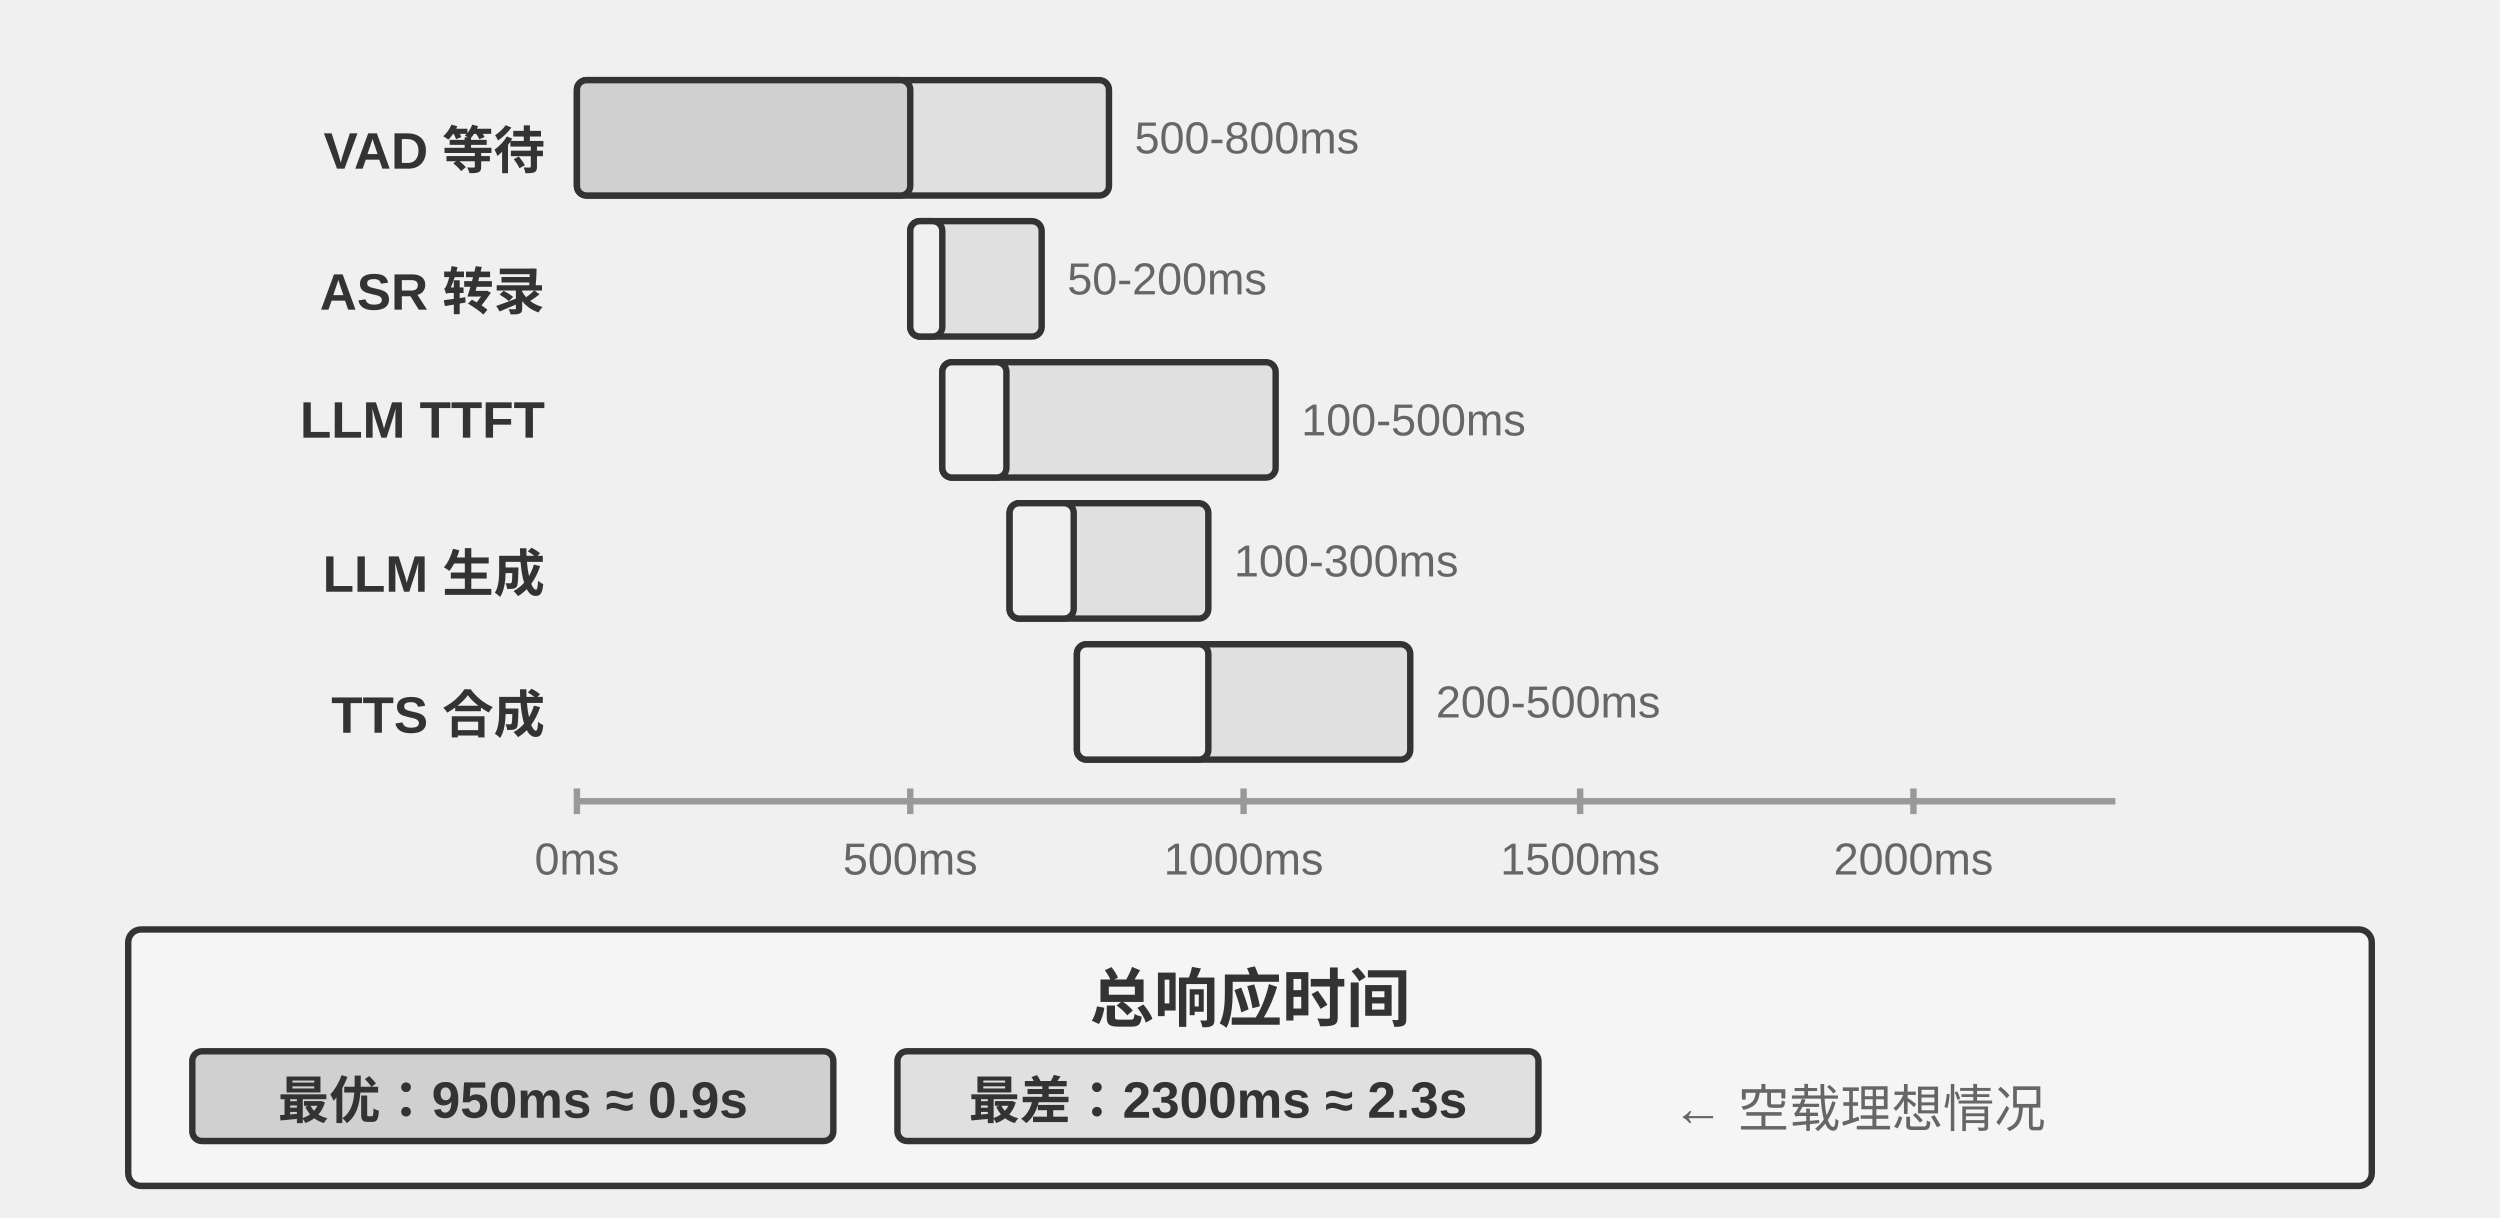
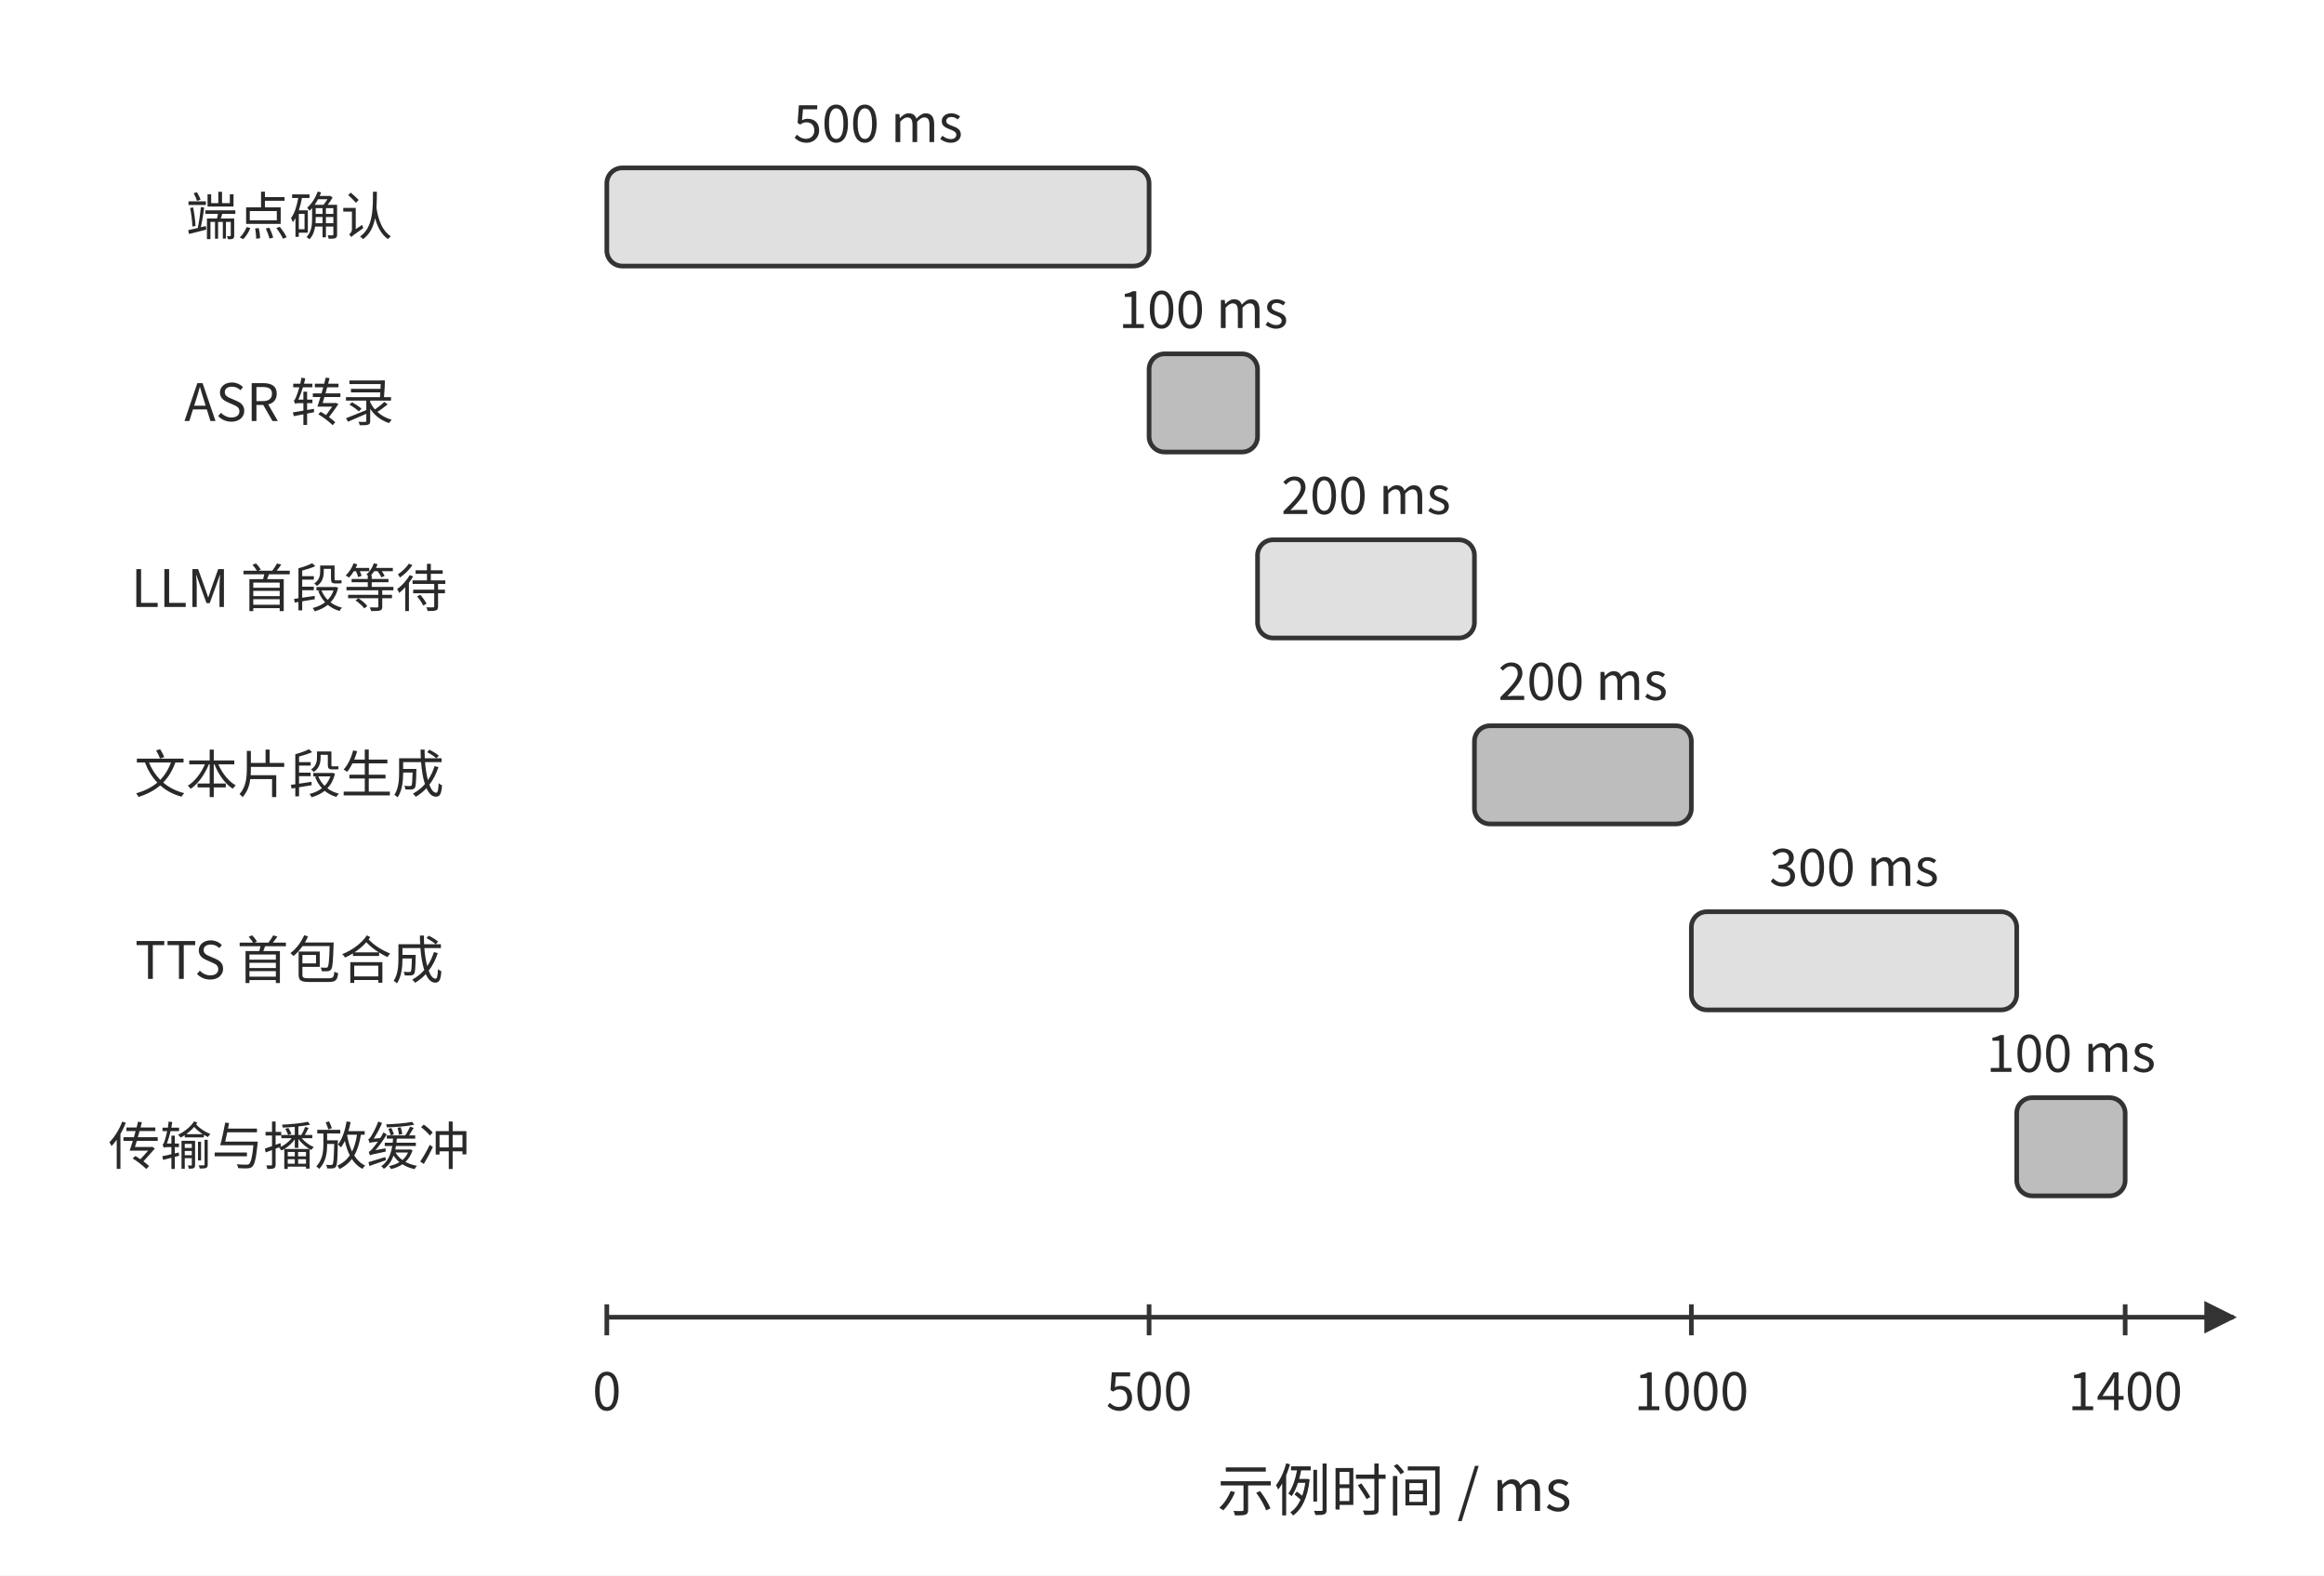
- <svg xmlns="http://www.w3.org/2000/svg" viewBox="0 40 780 380" width="780" height="380" style="background:#ffffff">
+ <svg xmlns="http://www.w3.org/2000/svg" width="150mm" height="101.67mm" viewBox="0 0 900 610" role="img" aria-labelledby="title desc">
  <defs>
-     <marker id="ah" markerWidth="12" markerHeight="8" refX="12" refY="4" orient="auto">
-       <polygon points="0 0, 12 4, 0 8" fill="#333333" />
-     </marker>
-     <marker id="ah-light" markerWidth="12" markerHeight="8" refX="12" refY="4" orient="auto">
-       <polygon points="0 0, 12 4, 0 8" fill="#999999" />
+     <marker id="arrow" viewBox="0 0 10 10" refX="9" refY="5" markerWidth="7" markerHeight="7" orient="auto-start-reverse">
+       <path d="M0 0 L10 5 L0 10 Z" fill="#333333" />
    </marker>
  </defs>
-   <text x="170" y="83" font-family="Arial, 'Helvetica Neue', Helvetica, 'PingFang SC', 'Microsoft YaHei', sans-serif" font-size="16" fill="#333333" text-anchor="end" dominant-baseline="central" font-weight="bold">VAD 等待</text>
-   <rect x="180" y="65" width="166" height="36" rx="3" fill="#e0e0e0" stroke="#333333" stroke-width="2" />
-   <rect x="180" y="65" width="104" height="36" rx="3" fill="#d0d0d0" stroke="#333333" stroke-width="2" />
-   <text x="354" y="83" font-family="Arial, 'Helvetica Neue', Helvetica, 'PingFang SC', 'Microsoft YaHei', sans-serif" font-size="14" fill="#666666" text-anchor="start" dominant-baseline="central" font-weight="normal">500-800ms</text>
-   <text x="170" y="127" font-family="Arial, 'Helvetica Neue', Helvetica, 'PingFang SC', 'Microsoft YaHei', sans-serif" font-size="16" fill="#333333" text-anchor="end" dominant-baseline="central" font-weight="bold">ASR 转录</text>
-   <rect x="284" y="109" width="41" height="36" rx="3" fill="#e0e0e0" stroke="#333333" stroke-width="2" />
-   <rect x="284" y="109" width="10" height="36" rx="3" fill="#f0f0f0" stroke="#333333" stroke-width="2" />
-   <text x="333" y="127" font-family="Arial, 'Helvetica Neue', Helvetica, 'PingFang SC', 'Microsoft YaHei', sans-serif" font-size="14" fill="#666666" text-anchor="start" dominant-baseline="central" font-weight="normal">50-200ms</text>
-   <text x="170" y="171" font-family="Arial, 'Helvetica Neue', Helvetica, 'PingFang SC', 'Microsoft YaHei', sans-serif" font-size="16" fill="#333333" text-anchor="end" dominant-baseline="central" font-weight="bold">LLM TTFT</text>
-   <rect x="294" y="153" width="104" height="36" rx="3" fill="#e0e0e0" stroke="#333333" stroke-width="2" />
-   <rect x="294" y="153" width="20" height="36" rx="3" fill="#f0f0f0" stroke="#333333" stroke-width="2" />
-   <text x="406" y="171" font-family="Arial, 'Helvetica Neue', Helvetica, 'PingFang SC', 'Microsoft YaHei', sans-serif" font-size="14" fill="#666666" text-anchor="start" dominant-baseline="central" font-weight="normal">100-500ms</text>
-   <text x="170" y="215" font-family="Arial, 'Helvetica Neue', Helvetica, 'PingFang SC', 'Microsoft YaHei', sans-serif" font-size="16" fill="#333333" text-anchor="end" dominant-baseline="central" font-weight="bold">LLM 生成</text>
-   <rect x="315" y="197" width="62" height="36" rx="3" fill="#e0e0e0" stroke="#333333" stroke-width="2" />
-   <rect x="315" y="197" width="20" height="36" rx="3" fill="#f0f0f0" stroke="#333333" stroke-width="2" />
-   <text x="385" y="215" font-family="Arial, 'Helvetica Neue', Helvetica, 'PingFang SC', 'Microsoft YaHei', sans-serif" font-size="14" fill="#666666" text-anchor="start" dominant-baseline="central" font-weight="normal">100-300ms</text>
-   <text x="170" y="259" font-family="Arial, 'Helvetica Neue', Helvetica, 'PingFang SC', 'Microsoft YaHei', sans-serif" font-size="16" fill="#333333" text-anchor="end" dominant-baseline="central" font-weight="bold">TTS 合成</text>
-   <rect x="336" y="241" width="104" height="36" rx="3" fill="#e0e0e0" stroke="#333333" stroke-width="2" />
-   <rect x="336" y="241" width="41" height="36" rx="3" fill="#f0f0f0" stroke="#333333" stroke-width="2" />
-   <text x="448" y="259" font-family="Arial, 'Helvetica Neue', Helvetica, 'PingFang SC', 'Microsoft YaHei', sans-serif" font-size="14" fill="#666666" text-anchor="start" dominant-baseline="central" font-weight="normal">200-500ms</text>
-   <line x1="180" y1="290" x2="660" y2="290" stroke="#999999" stroke-width="2" />
-   <line x1="180" y1="286" x2="180" y2="294" stroke="#999999" stroke-width="2" />
-   <text x="180" y="308" font-family="Arial, 'Helvetica Neue', Helvetica, 'PingFang SC', 'Microsoft YaHei', sans-serif" font-size="14" fill="#666666" text-anchor="middle" dominant-baseline="central" font-weight="normal">0ms</text>
-   <line x1="284" y1="286" x2="284" y2="294" stroke="#999999" stroke-width="2" />
-   <text x="284" y="308" font-family="Arial, 'Helvetica Neue', Helvetica, 'PingFang SC', 'Microsoft YaHei', sans-serif" font-size="14" fill="#666666" text-anchor="middle" dominant-baseline="central" font-weight="normal">500ms</text>
-   <line x1="388" y1="286" x2="388" y2="294" stroke="#999999" stroke-width="2" />
-   <text x="388" y="308" font-family="Arial, 'Helvetica Neue', Helvetica, 'PingFang SC', 'Microsoft YaHei', sans-serif" font-size="14" fill="#666666" text-anchor="middle" dominant-baseline="central" font-weight="normal">1000ms</text>
-   <line x1="493" y1="286" x2="493" y2="294" stroke="#999999" stroke-width="2" />
-   <text x="493" y="308" font-family="Arial, 'Helvetica Neue', Helvetica, 'PingFang SC', 'Microsoft YaHei', sans-serif" font-size="14" fill="#666666" text-anchor="middle" dominant-baseline="central" font-weight="normal">1500ms</text>
-   <line x1="597" y1="286" x2="597" y2="294" stroke="#999999" stroke-width="2" />
-   <text x="597" y="308" font-family="Arial, 'Helvetica Neue', Helvetica, 'PingFang SC', 'Microsoft YaHei', sans-serif" font-size="14" fill="#666666" text-anchor="middle" dominant-baseline="central" font-weight="normal">2000ms</text>
-   <rect x="40" y="330" width="700" height="80" rx="4" fill="#f5f5f5" stroke="#333333" stroke-width="2" />
-   <text x="390" y="350" font-family="Arial, 'Helvetica Neue', Helvetica, 'PingFang SC', 'Microsoft YaHei', sans-serif" font-size="20" fill="#333333" text-anchor="middle" dominant-baseline="central" font-weight="bold">总响应时间</text>
-   <rect x="60" y="368" width="200" height="28" rx="3" fill="#d0d0d0" stroke="#333333" stroke-width="2" />
-   <text x="160" y="382" font-family="Arial, 'Helvetica Neue', Helvetica, 'PingFang SC', 'Microsoft YaHei', sans-serif" font-size="16" fill="#333333" text-anchor="middle" dominant-baseline="central" font-weight="bold">最优：950ms ≈ 0.9s</text>
-   <rect x="280" y="368" width="200" height="28" rx="3" fill="#e0e0e0" stroke="#333333" stroke-width="2" />
-   <text x="380" y="382" font-family="Arial, 'Helvetica Neue', Helvetica, 'PingFang SC', 'Microsoft YaHei', sans-serif" font-size="16" fill="#333333" text-anchor="middle" dominant-baseline="central" font-weight="bold">最差：2300ms ≈ 2.3s</text>
-   <text x="580" y="382" font-family="Arial, 'Helvetica Neue', Helvetica, 'PingFang SC', 'Microsoft YaHei', sans-serif" font-size="16" fill="#666666" text-anchor="middle" dominant-baseline="central" font-weight="normal">← 空载理想情况</text>
+   <rect width="900" height="610" fill="#ffffff" />
+   <text x="112" y="91" text-anchor="middle" font-family="Noto Sans CJK SC,Source Han Sans CN,Microsoft YaHei,sans-serif" font-size="20" font-weight="400" fill="#292929">端点确认</text>
+   <rect x="235.0" y="65" width="210.0" height="38" rx="6" fill="#e0e0e0" stroke="#333333" stroke-width="1.8" />
+   <text x="340.0" y="55" text-anchor="middle" font-family="Noto Sans CJK SC,Source Han Sans CN,Microsoft YaHei,sans-serif" font-size="20" font-weight="400" fill="#292929">500 ms</text>
+   <text x="112" y="163" text-anchor="middle" font-family="Noto Sans CJK SC,Source Han Sans CN,Microsoft YaHei,sans-serif" font-size="20" font-weight="400" fill="#292929">ASR 转录</text>
+   <rect x="445.0" y="137" width="42.0" height="38" rx="6" fill="#bdbdbd" stroke="#333333" stroke-width="1.8" />
+   <text x="466.0" y="127" text-anchor="middle" font-family="Noto Sans CJK SC,Source Han Sans CN,Microsoft YaHei,sans-serif" font-size="20" font-weight="400" fill="#292929">100 ms</text>
+   <text x="112" y="235" text-anchor="middle" font-family="Noto Sans CJK SC,Source Han Sans CN,Microsoft YaHei,sans-serif" font-size="20" font-weight="400" fill="#292929">LLM 首段等待</text>
+   <rect x="487.0" y="209" width="84.0" height="38" rx="6" fill="#e0e0e0" stroke="#333333" stroke-width="1.8" />
+   <text x="529.0" y="199" text-anchor="middle" font-family="Noto Sans CJK SC,Source Han Sans CN,Microsoft YaHei,sans-serif" font-size="20" font-weight="400" fill="#292929">200 ms</text>
+   <text x="112" y="307" text-anchor="middle" font-family="Noto Sans CJK SC,Source Han Sans CN,Microsoft YaHei,sans-serif" font-size="20" font-weight="400" fill="#292929">文本片段生成</text>
+   <rect x="571.0" y="281" width="84.0" height="38" rx="6" fill="#bdbdbd" stroke="#333333" stroke-width="1.8" />
+   <text x="613.0" y="271" text-anchor="middle" font-family="Noto Sans CJK SC,Source Han Sans CN,Microsoft YaHei,sans-serif" font-size="20" font-weight="400" fill="#292929">200 ms</text>
+   <text x="112" y="379" text-anchor="middle" font-family="Noto Sans CJK SC,Source Han Sans CN,Microsoft YaHei,sans-serif" font-size="20" font-weight="400" fill="#292929">TTS 首包合成</text>
+   <rect x="655.0" y="353" width="126.0" height="38" rx="6" fill="#e0e0e0" stroke="#333333" stroke-width="1.8" />
+   <text x="718.0" y="343" text-anchor="middle" font-family="Noto Sans CJK SC,Source Han Sans CN,Microsoft YaHei,sans-serif" font-size="20" font-weight="400" fill="#292929">300 ms</text>
+   <text x="112" y="451" text-anchor="middle" font-family="Noto Sans CJK SC,Source Han Sans CN,Microsoft YaHei,sans-serif" font-size="20" font-weight="400" fill="#292929">传输与播放缓冲</text>
+   <rect x="781.0" y="425" width="42.0" height="38" rx="6" fill="#bdbdbd" stroke="#333333" stroke-width="1.8" />
+   <text x="802.0" y="415" text-anchor="middle" font-family="Noto Sans CJK SC,Source Han Sans CN,Microsoft YaHei,sans-serif" font-size="20" font-weight="400" fill="#292929">100 ms</text>
+   <path d="M 235 510 L 865 510" fill="none" stroke="#333333" stroke-width="1.8" marker-end="url(#arrow)" />
+   <path d="M 235.0 505 L 235.0 517" fill="none" stroke="#333333" stroke-width="1.8" />
+   <text x="235.0" y="546" text-anchor="middle" font-family="Noto Sans CJK SC,Source Han Sans CN,Microsoft YaHei,sans-serif" font-size="20" font-weight="400" fill="#292929">0</text>
+   <path d="M 445.0 505 L 445.0 517" fill="none" stroke="#333333" stroke-width="1.8" />
+   <text x="445.0" y="546" text-anchor="middle" font-family="Noto Sans CJK SC,Source Han Sans CN,Microsoft YaHei,sans-serif" font-size="20" font-weight="400" fill="#292929">500</text>
+   <path d="M 655.0 505 L 655.0 517" fill="none" stroke="#333333" stroke-width="1.8" />
+   <text x="655.0" y="546" text-anchor="middle" font-family="Noto Sans CJK SC,Source Han Sans CN,Microsoft YaHei,sans-serif" font-size="20" font-weight="400" fill="#292929">1000</text>
+   <path d="M 823.0 505 L 823.0 517" fill="none" stroke="#333333" stroke-width="1.8" />
+   <text x="823.0" y="546" text-anchor="middle" font-family="Noto Sans CJK SC,Source Han Sans CN,Microsoft YaHei,sans-serif" font-size="20" font-weight="400" fill="#292929">1400</text>
+   <text x="540" y="585" text-anchor="middle" font-family="Noto Sans CJK SC,Source Han Sans CN,Microsoft YaHei,sans-serif" font-size="22" font-weight="400" fill="#292929">示例时间 / ms</text>
</svg>
